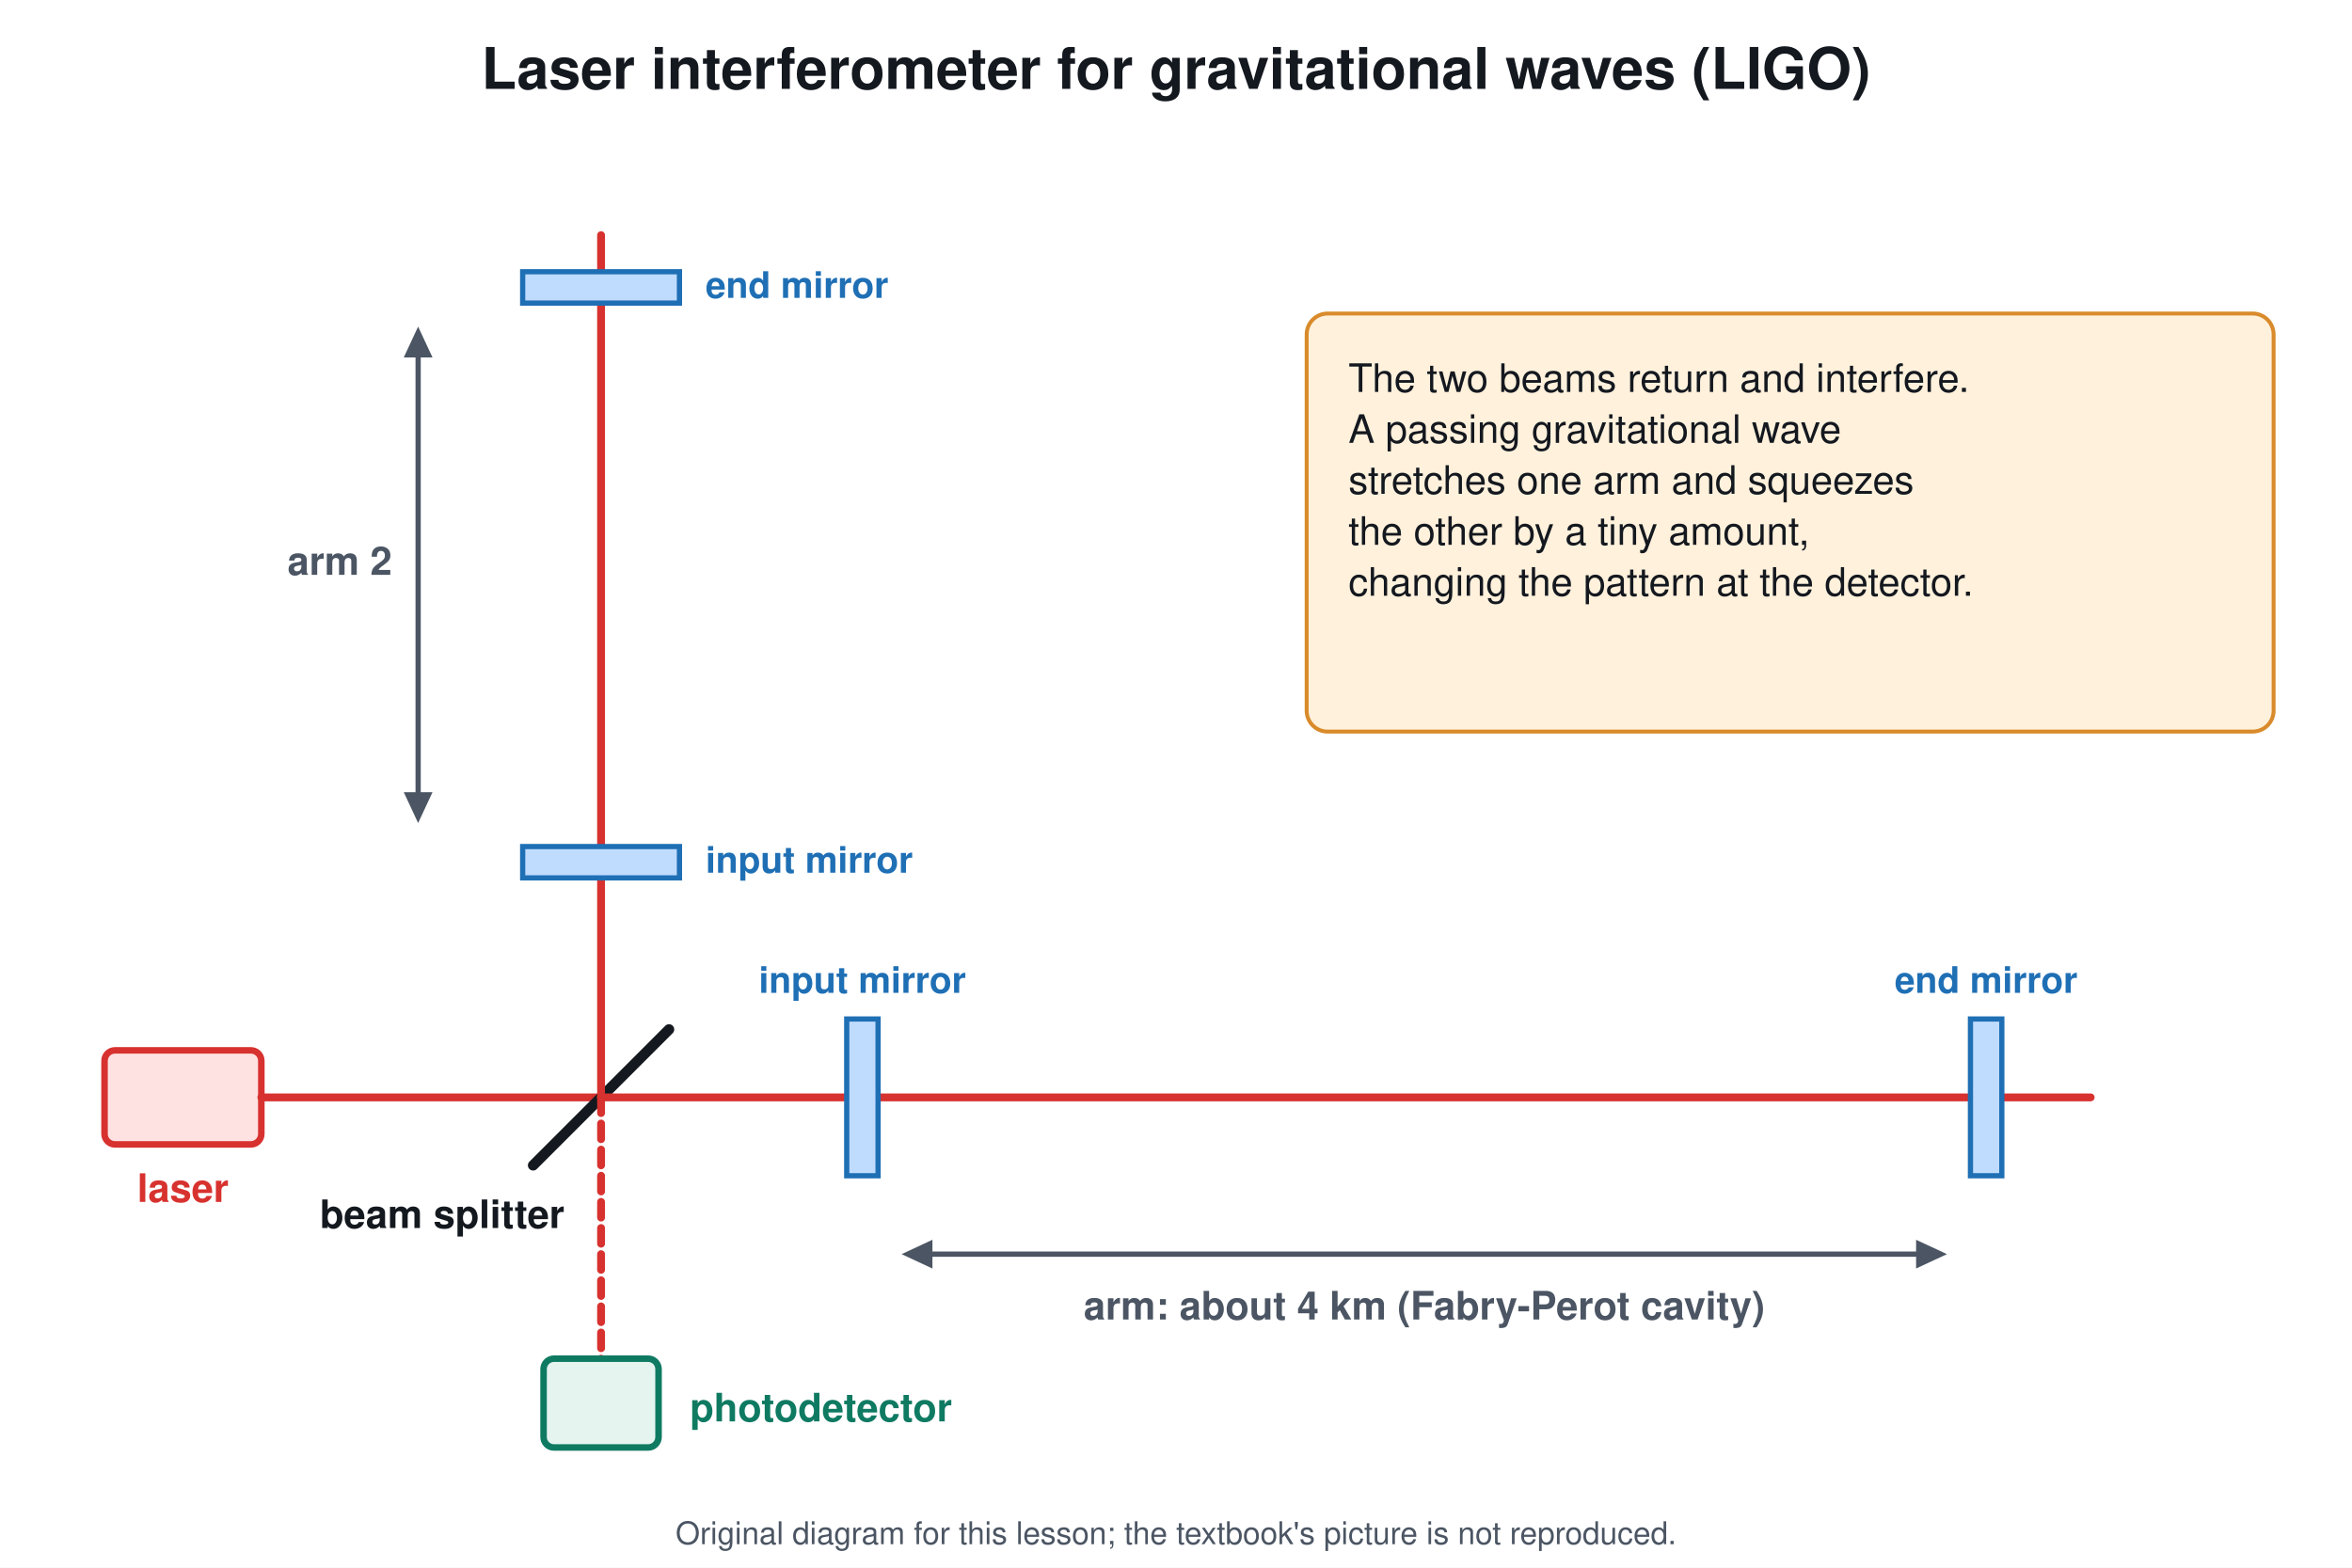
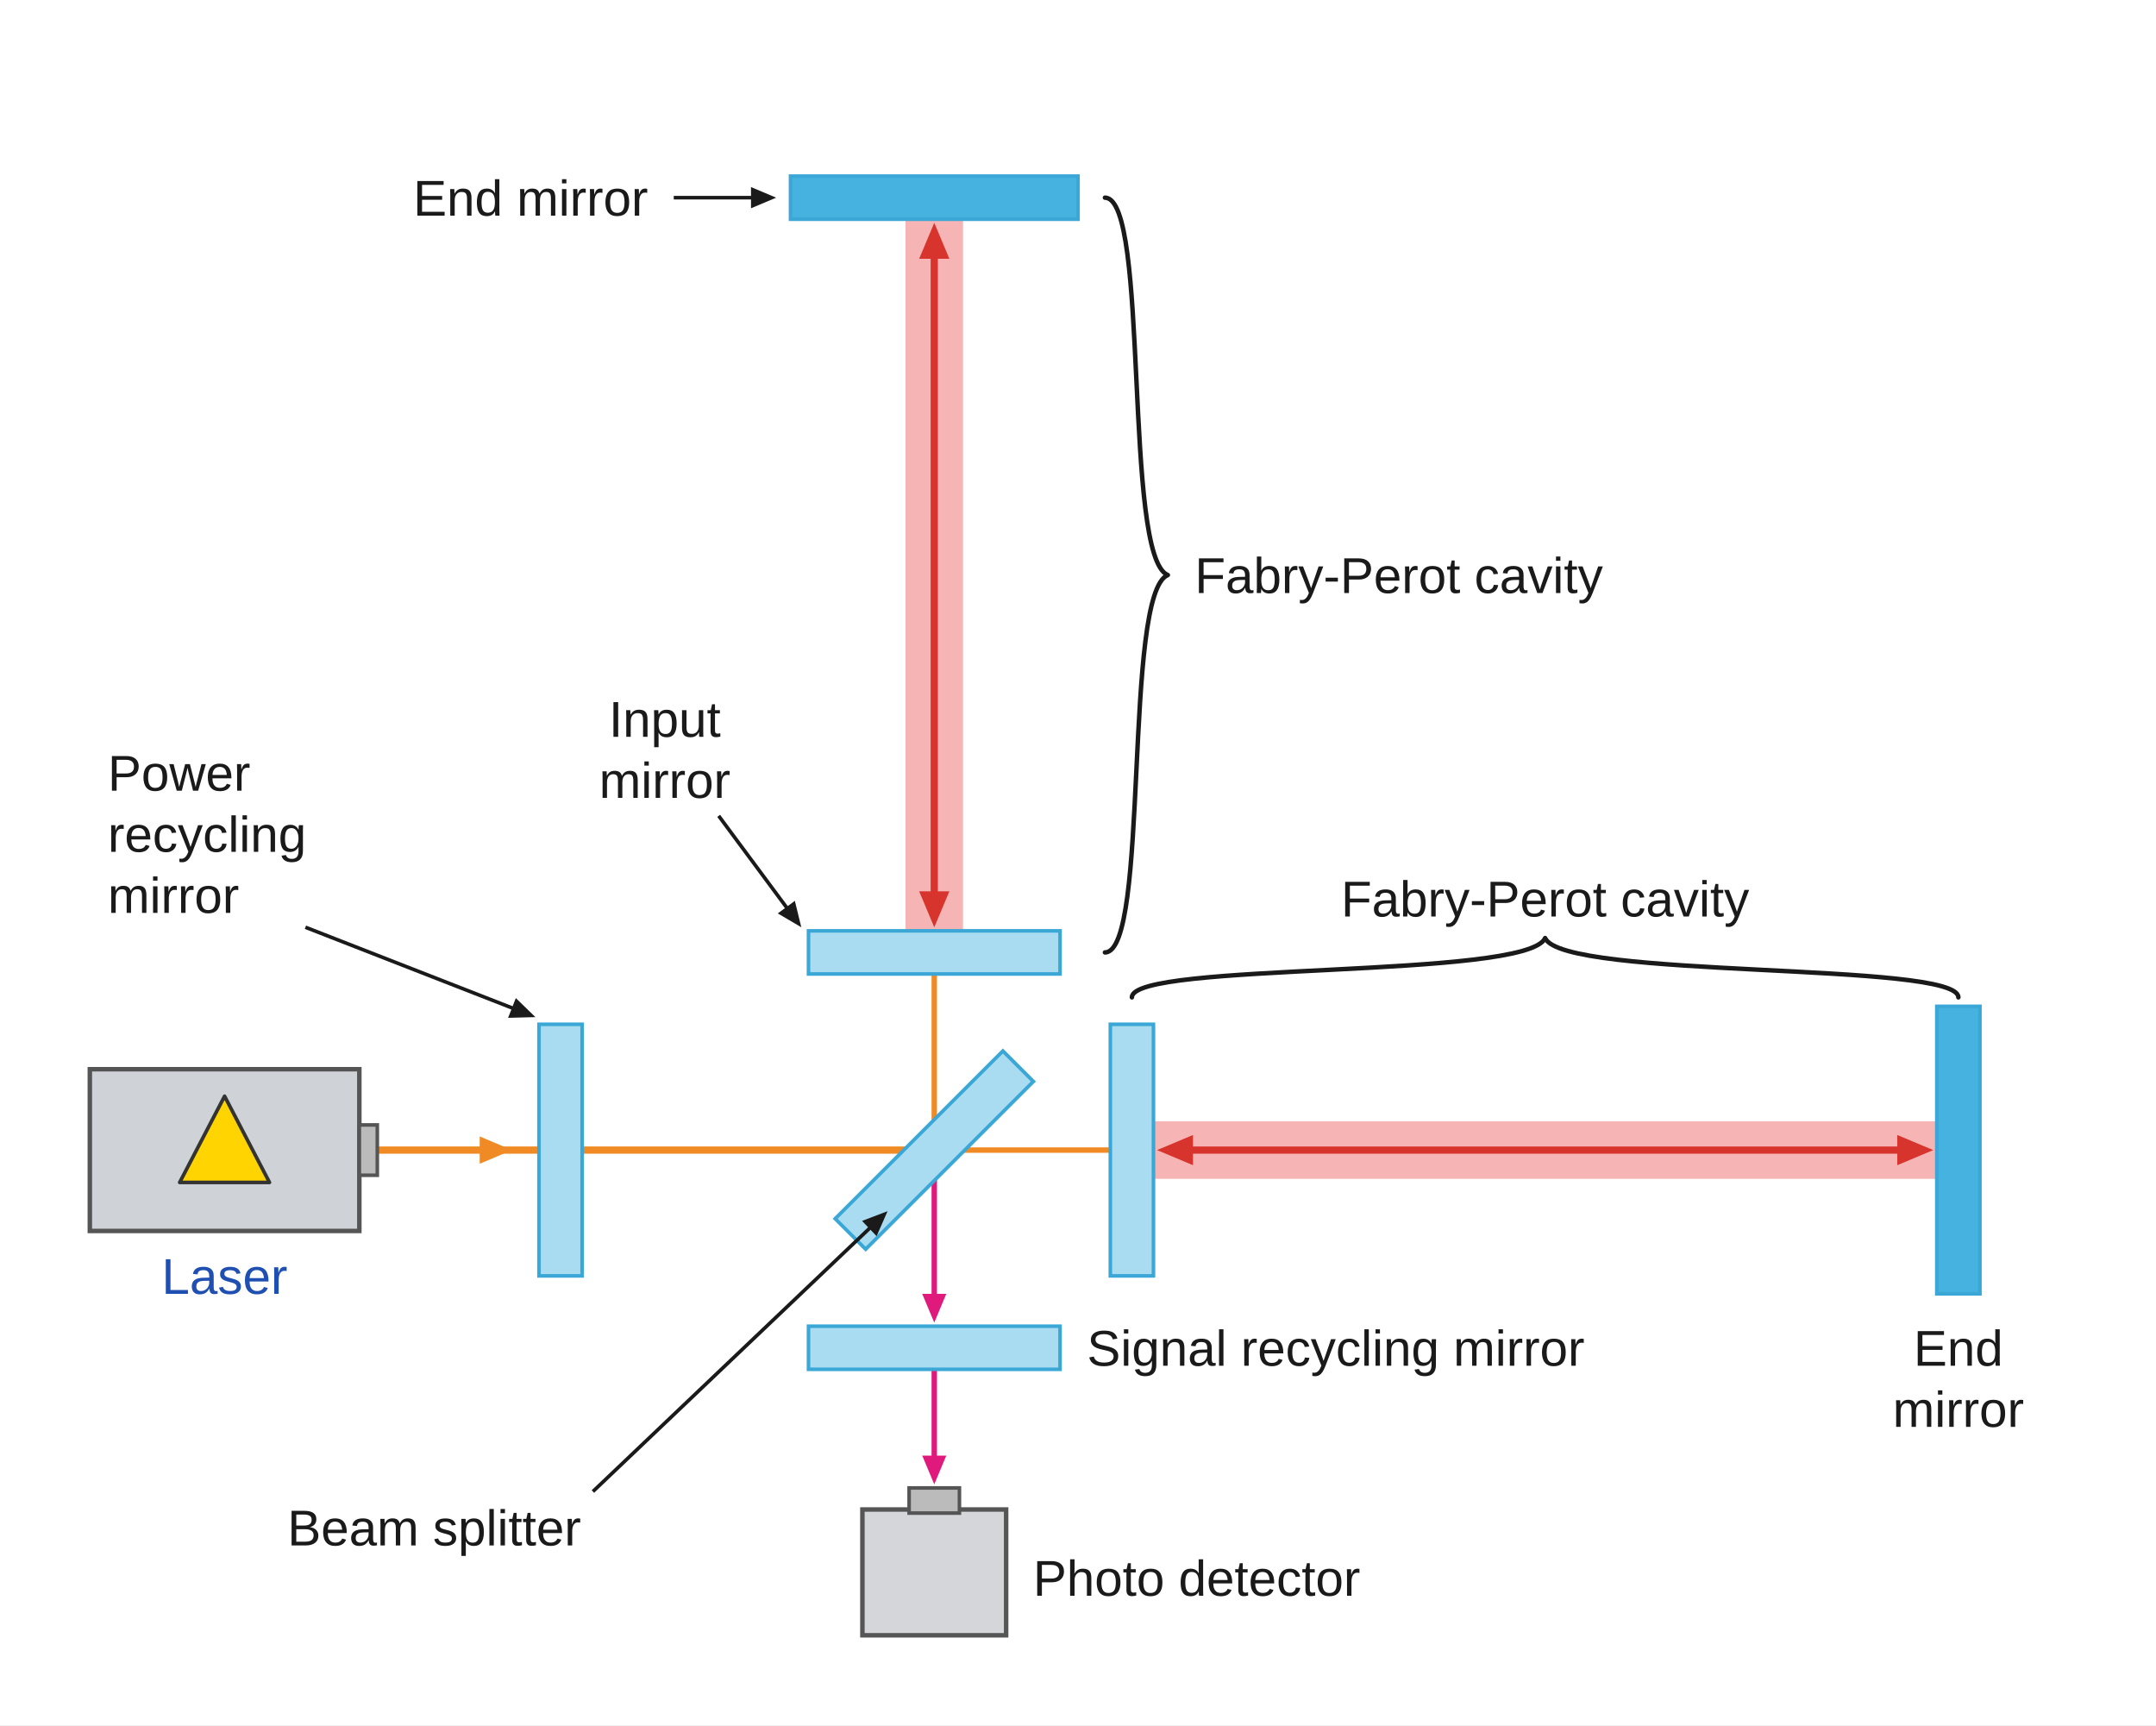
- <svg xmlns="http://www.w3.org/2000/svg" viewBox="0 0 900 600" font-family="Segoe UI, Helvetica, Arial, sans-serif">
-   <rect width="900" height="600" fill="#ffffff" />
-   <text x="450.0" y="34.0" font-size="22" fill="#14181f" text-anchor="middle" font-weight="700">Laser interferometer for gravitational waves (LIGO)</text>
-   <rect x="40.0" y="402.0" width="60.0" height="36.0" rx="4" stroke="#d7322f" stroke-width="2.5" fill="#fde2e1" />
-   <text x="70.0" y="460.0" font-size="15" fill="#d7322f" text-anchor="middle" font-weight="700">laser</text>
-   <line x1="100.0" y1="420.0" x2="230.0" y2="420.0" stroke="#d7322f" stroke-width="3" stroke-linecap="round" />
-   <line x1="204.0" y1="446.0" x2="256.0" y2="394.0" stroke="#14181f" stroke-width="4" stroke-linecap="round" />
-   <text x="216.0" y="470.0" font-size="15" fill="#14181f" text-anchor="end" font-weight="700">beam splitter</text>
-   <line x1="230.0" y1="420.0" x2="800.0" y2="420.0" stroke="#d7322f" stroke-width="3" stroke-linecap="round" />
-   <line x1="230.0" y1="420.0" x2="230.0" y2="90.0" stroke="#d7322f" stroke-width="3" stroke-linecap="round" />
-   <rect x="324.0" y="390.0" width="12.0" height="60.0" rx="0" stroke="#1f6fb5" stroke-width="2" fill="#bfdbfe" />
-   <rect x="754.0" y="390.0" width="12.0" height="60.0" rx="0" stroke="#1f6fb5" stroke-width="2" fill="#bfdbfe" />
-   <rect x="200.0" y="324.0" width="60.0" height="12.0" rx="0" stroke="#1f6fb5" stroke-width="2" fill="#bfdbfe" />
-   <rect x="200.0" y="104.0" width="60.0" height="12.0" rx="0" stroke="#1f6fb5" stroke-width="2" fill="#bfdbfe" />
-   <text x="330.0" y="380.0" font-size="14" fill="#1f6fb5" text-anchor="middle" font-weight="700">input mirror</text>
-   <text x="760.0" y="380.0" font-size="14" fill="#1f6fb5" text-anchor="middle" font-weight="700">end mirror</text>
-   <text x="270.0" y="334.0" font-size="14" fill="#1f6fb5" text-anchor="start" font-weight="700">input mirror</text>
-   <text x="270.0" y="114.0" font-size="14" fill="#1f6fb5" text-anchor="start" font-weight="700">end mirror</text>
-   <line x1="355.4" y1="480.0" x2="734.6" y2="480.0" stroke="#4b5563" stroke-width="2" stroke-linecap="round" />
-   <path d="M745.0 480.0 L733.2 485.5 L733.2 474.5 Z" fill="#4b5563" />
-   <path d="M345.0 480.0 L356.8 474.5 L356.8 485.5 Z" fill="#4b5563" />
-   <text x="545.0" y="505.0" font-size="15" fill="#4b5563" text-anchor="middle" font-weight="700">arm: about 4 km (Fabry-Perot cavity)</text>
-   <line x1="160.0" y1="135.4" x2="160.0" y2="304.6" stroke="#4b5563" stroke-width="2" stroke-linecap="round" />
-   <path d="M160.0 315.0 L154.5 303.2 L165.5 303.2 Z" fill="#4b5563" />
-   <path d="M160.0 125.0 L165.5 136.8 L154.5 136.8 Z" fill="#4b5563" />
-   <text x="150.0" y="220.0" font-size="15" fill="#4b5563" text-anchor="end" font-weight="700">arm 2</text>
-   <line x1="230.0" y1="420.0" x2="230.0" y2="520.0" stroke="#d7322f" stroke-width="3" stroke-linecap="round" stroke-dasharray="6 4" />
-   <rect x="208.0" y="520.0" width="44.0" height="34.0" rx="4" stroke="#0f7a62" stroke-width="2.5" fill="#e6f4ef" />
-   <text x="264.0" y="544.0" font-size="15" fill="#0f7a62" text-anchor="start" font-weight="700">photodetector</text>
-   <rect x="500.0" y="120.0" width="370.0" height="160.0" rx="8" stroke="#d98b2b" stroke-width="1.5" fill="#fff1dc" />
-   <text x="516.0" y="150.0" font-size="15" fill="#14181f" text-anchor="start" font-weight="400">The two beams return and interfere.</text>
-   <text x="516.0" y="169.5" font-size="15" fill="#14181f" text-anchor="start" font-weight="400">A passing gravitational wave</text>
-   <text x="516.0" y="189.0" font-size="15" fill="#14181f" text-anchor="start" font-weight="400">stretches one arm and squeezes</text>
-   <text x="516.0" y="208.5" font-size="15" fill="#14181f" text-anchor="start" font-weight="400">the other by a tiny amount,</text>
-   <text x="516.0" y="228.0" font-size="15" fill="#14181f" text-anchor="start" font-weight="400">changing the pattern at the detector.</text>
-   <text x="450.0" y="591" font-size="12" fill="#4b5563" text-anchor="middle">Original diagram for this lesson; the textbook's picture is not reproduced.</text>
+ <svg xmlns="http://www.w3.org/2000/svg" viewBox="0 0 1200 960" font-family="Arial, Helvetica, sans-serif">
+   <rect width="1200" height="960" fill="#ffffff" />
+   <rect x="504.0" y="122.0" width="32.0" height="398.0" rx="0" stroke="none" stroke-width="0" fill="#f6b4b4" />
+   <line x1="520.0" y1="500.0" x2="520.0" y2="140.0" stroke="#d6342c" stroke-width="4" stroke-linecap="butt" />
+   <path d="M520.0 124.0 L528.4 144.0 L511.6 144.0 Z" fill="#d6342c" />
+   <path d="M520.0 516.0 L511.6 496.0 L528.4 496.0 Z" fill="#d6342c" />
+   <rect x="642.0" y="624.0" width="438.0" height="32.0" rx="0" stroke="none" stroke-width="0" fill="#f6b4b4" />
+   <line x1="660.0" y1="640.0" x2="1060.0" y2="640.0" stroke="#d6342c" stroke-width="4" stroke-linecap="butt" />
+   <path d="M1076.0 640.0 L1056.0 648.4 L1056.0 631.6 Z" fill="#d6342c" />
+   <path d="M644.0 640.0 L664.0 631.6 L664.0 648.4 Z" fill="#d6342c" />
+   <line x1="520.0" y1="542.0" x2="520.0" y2="640.0" stroke="#f08a24" stroke-width="3" stroke-linecap="round" />
+   <line x1="520.0" y1="640.0" x2="618.0" y2="640.0" stroke="#f08a24" stroke-width="3" stroke-linecap="round" />
+   <line x1="210.0" y1="640.0" x2="520.0" y2="640.0" stroke="#f08a24" stroke-width="4" stroke-linecap="round" />
+   <path d="M285.0 640.0 L267.0 647.6 L267.0 632.4 Z" fill="#f08a24" />
+   <line x1="520.0" y1="650.0" x2="520.0" y2="723.2" stroke="#e0197d" stroke-width="3" stroke-linecap="butt" />
+   <path d="M520.0 736.0 L513.3 720.0 L526.7 720.0 Z" fill="#e0197d" />
+   <line x1="520.0" y1="762.0" x2="520.0" y2="813.2" stroke="#e0197d" stroke-width="3" stroke-linecap="butt" />
+   <path d="M520.0 826.0 L513.3 810.0 L526.7 810.0 Z" fill="#e0197d" />
+   <rect x="440.0" y="98.0" width="160.0" height="24.0" rx="0" stroke="#3aa7d6" stroke-width="2" fill="#45b2e0" />
+   <rect x="450.0" y="518.0" width="140.0" height="24.0" rx="0" stroke="#3aa7d6" stroke-width="2" fill="#a9dcf0" />
+   <rect x="618.0" y="570.0" width="24.0" height="140.0" rx="0" stroke="#3aa7d6" stroke-width="2" fill="#a9dcf0" />
+   <rect x="1078.0" y="560.0" width="24.0" height="160.0" rx="0" stroke="#3aa7d6" stroke-width="2" fill="#45b2e0" />
+   <rect x="300.0" y="570.0" width="24.0" height="140.0" rx="0" stroke="#3aa7d6" stroke-width="2" fill="#a9dcf0" />
+   <rect x="450.0" y="738.0" width="140.0" height="24.0" rx="0" stroke="#3aa7d6" stroke-width="2" fill="#a9dcf0" />
+   <rect x="508" y="574" width="24" height="132" fill="#a9dcf0" stroke="#3aa7d6" stroke-width="2" transform="rotate(45 520 640)" />
+   <rect x="50.0" y="595.0" width="150.0" height="90.0" rx="0" stroke="#555" stroke-width="2.5" fill="#cfd2d6" />
+   <rect x="200.0" y="626.0" width="10.0" height="28.0" rx="0" stroke="#555" stroke-width="2" fill="#bbb" />
+   <path d="M125.0 610.0 L150.0 658.0 L100.0 658.0 Z" stroke="#333" stroke-width="2" fill="#ffd400" stroke-linejoin="round" stroke-linecap="round" />
+   <rect x="480.0" y="840.0" width="80.0" height="70.0" rx="0" stroke="#555" stroke-width="2.5" fill="#d4d6d9" />
+   <rect x="506.0" y="828.0" width="28.0" height="14.0" rx="0" stroke="#555" stroke-width="2" fill="#bbb" />
+   <path d="M615 110 C640 110 625 310.0 650 320.0 C625 330.0 640 530 615 530" stroke="#1a1a1a" stroke-width="2.5" fill="none" stroke-linejoin="round" stroke-linecap="round" />
+   <text x="665.0" y="330.0" font-size="28" fill="#1a1a1a" text-anchor="start" font-weight="400">Fabry-Perot cavity</text>
+   <path d="M630 555 C630 535 850.0 545 860.0 522 C870.0 545 1090 535 1090 555" stroke="#1a1a1a" stroke-width="2.5" fill="none" stroke-linejoin="round" stroke-linecap="round" />
+   <text x="860.0" y="510.0" font-size="28" fill="#1a1a1a" text-anchor="middle" font-weight="400">Fabry-Perot cavity</text>
+   <text x="230.0" y="120.0" font-size="28" fill="#1a1a1a" text-anchor="start" font-weight="400">End mirror</text>
+   <line x1="375.0" y1="110.0" x2="420.8" y2="110.0" stroke="#1a1a1a" stroke-width="2" stroke-linecap="butt" />
+   <path d="M432.0 110.0 L418.0 115.9 L418.0 104.1 Z" fill="#1a1a1a" />
+   <text x="1090.0" y="760.0" font-size="28" fill="#1a1a1a" text-anchor="middle" font-weight="400">End</text>
+   <text x="1090.0" y="794.0" font-size="28" fill="#1a1a1a" text-anchor="middle" font-weight="400">mirror</text>
+   <text x="370.0" y="410.0" font-size="28" fill="#1a1a1a" text-anchor="middle" font-weight="400">Input</text>
+   <text x="370.0" y="444.0" font-size="28" fill="#1a1a1a" text-anchor="middle" font-weight="400">mirror</text>
+   <line x1="400.0" y1="454.0" x2="439.3" y2="507.0" stroke="#1a1a1a" stroke-width="2" stroke-linecap="butt" />
+   <path d="M446.0 516.0 L432.9 508.3 L442.4 501.3 Z" fill="#1a1a1a" />
+   <text x="60.0" y="440.0" font-size="28" fill="#1a1a1a" text-anchor="start" font-weight="400">Power</text>
+   <text x="60.0" y="474.0" font-size="28" fill="#1a1a1a" text-anchor="start" font-weight="400">recycling</text>
+   <text x="60.0" y="508.0" font-size="28" fill="#1a1a1a" text-anchor="start" font-weight="400">mirror</text>
+   <line x1="170.0" y1="516.0" x2="287.6" y2="561.9" stroke="#1a1a1a" stroke-width="2" stroke-linecap="butt" />
+   <path d="M298.0 566.0 L282.8 566.4 L287.1 555.4 Z" fill="#1a1a1a" />
+   <text x="125.0" y="720.0" font-size="28" fill="#1f4fb0" text-anchor="middle" font-weight="400">Laser</text>
+   <text x="160.0" y="860.0" font-size="28" fill="#1a1a1a" text-anchor="start" font-weight="400">Beam splitter</text>
+   <line x1="330.0" y1="830.0" x2="485.9" y2="681.7" stroke="#1a1a1a" stroke-width="2" stroke-linecap="butt" />
+   <path d="M494.0 674.0 L487.9 687.9 L479.8 679.4 Z" fill="#1a1a1a" />
+   <text x="605.0" y="760.0" font-size="28" fill="#1a1a1a" text-anchor="start" font-weight="400">Signal recycling mirror</text>
+   <text x="575.0" y="888.0" font-size="28" fill="#1a1a1a" text-anchor="start" font-weight="400">Photo detector</text>
</svg>
